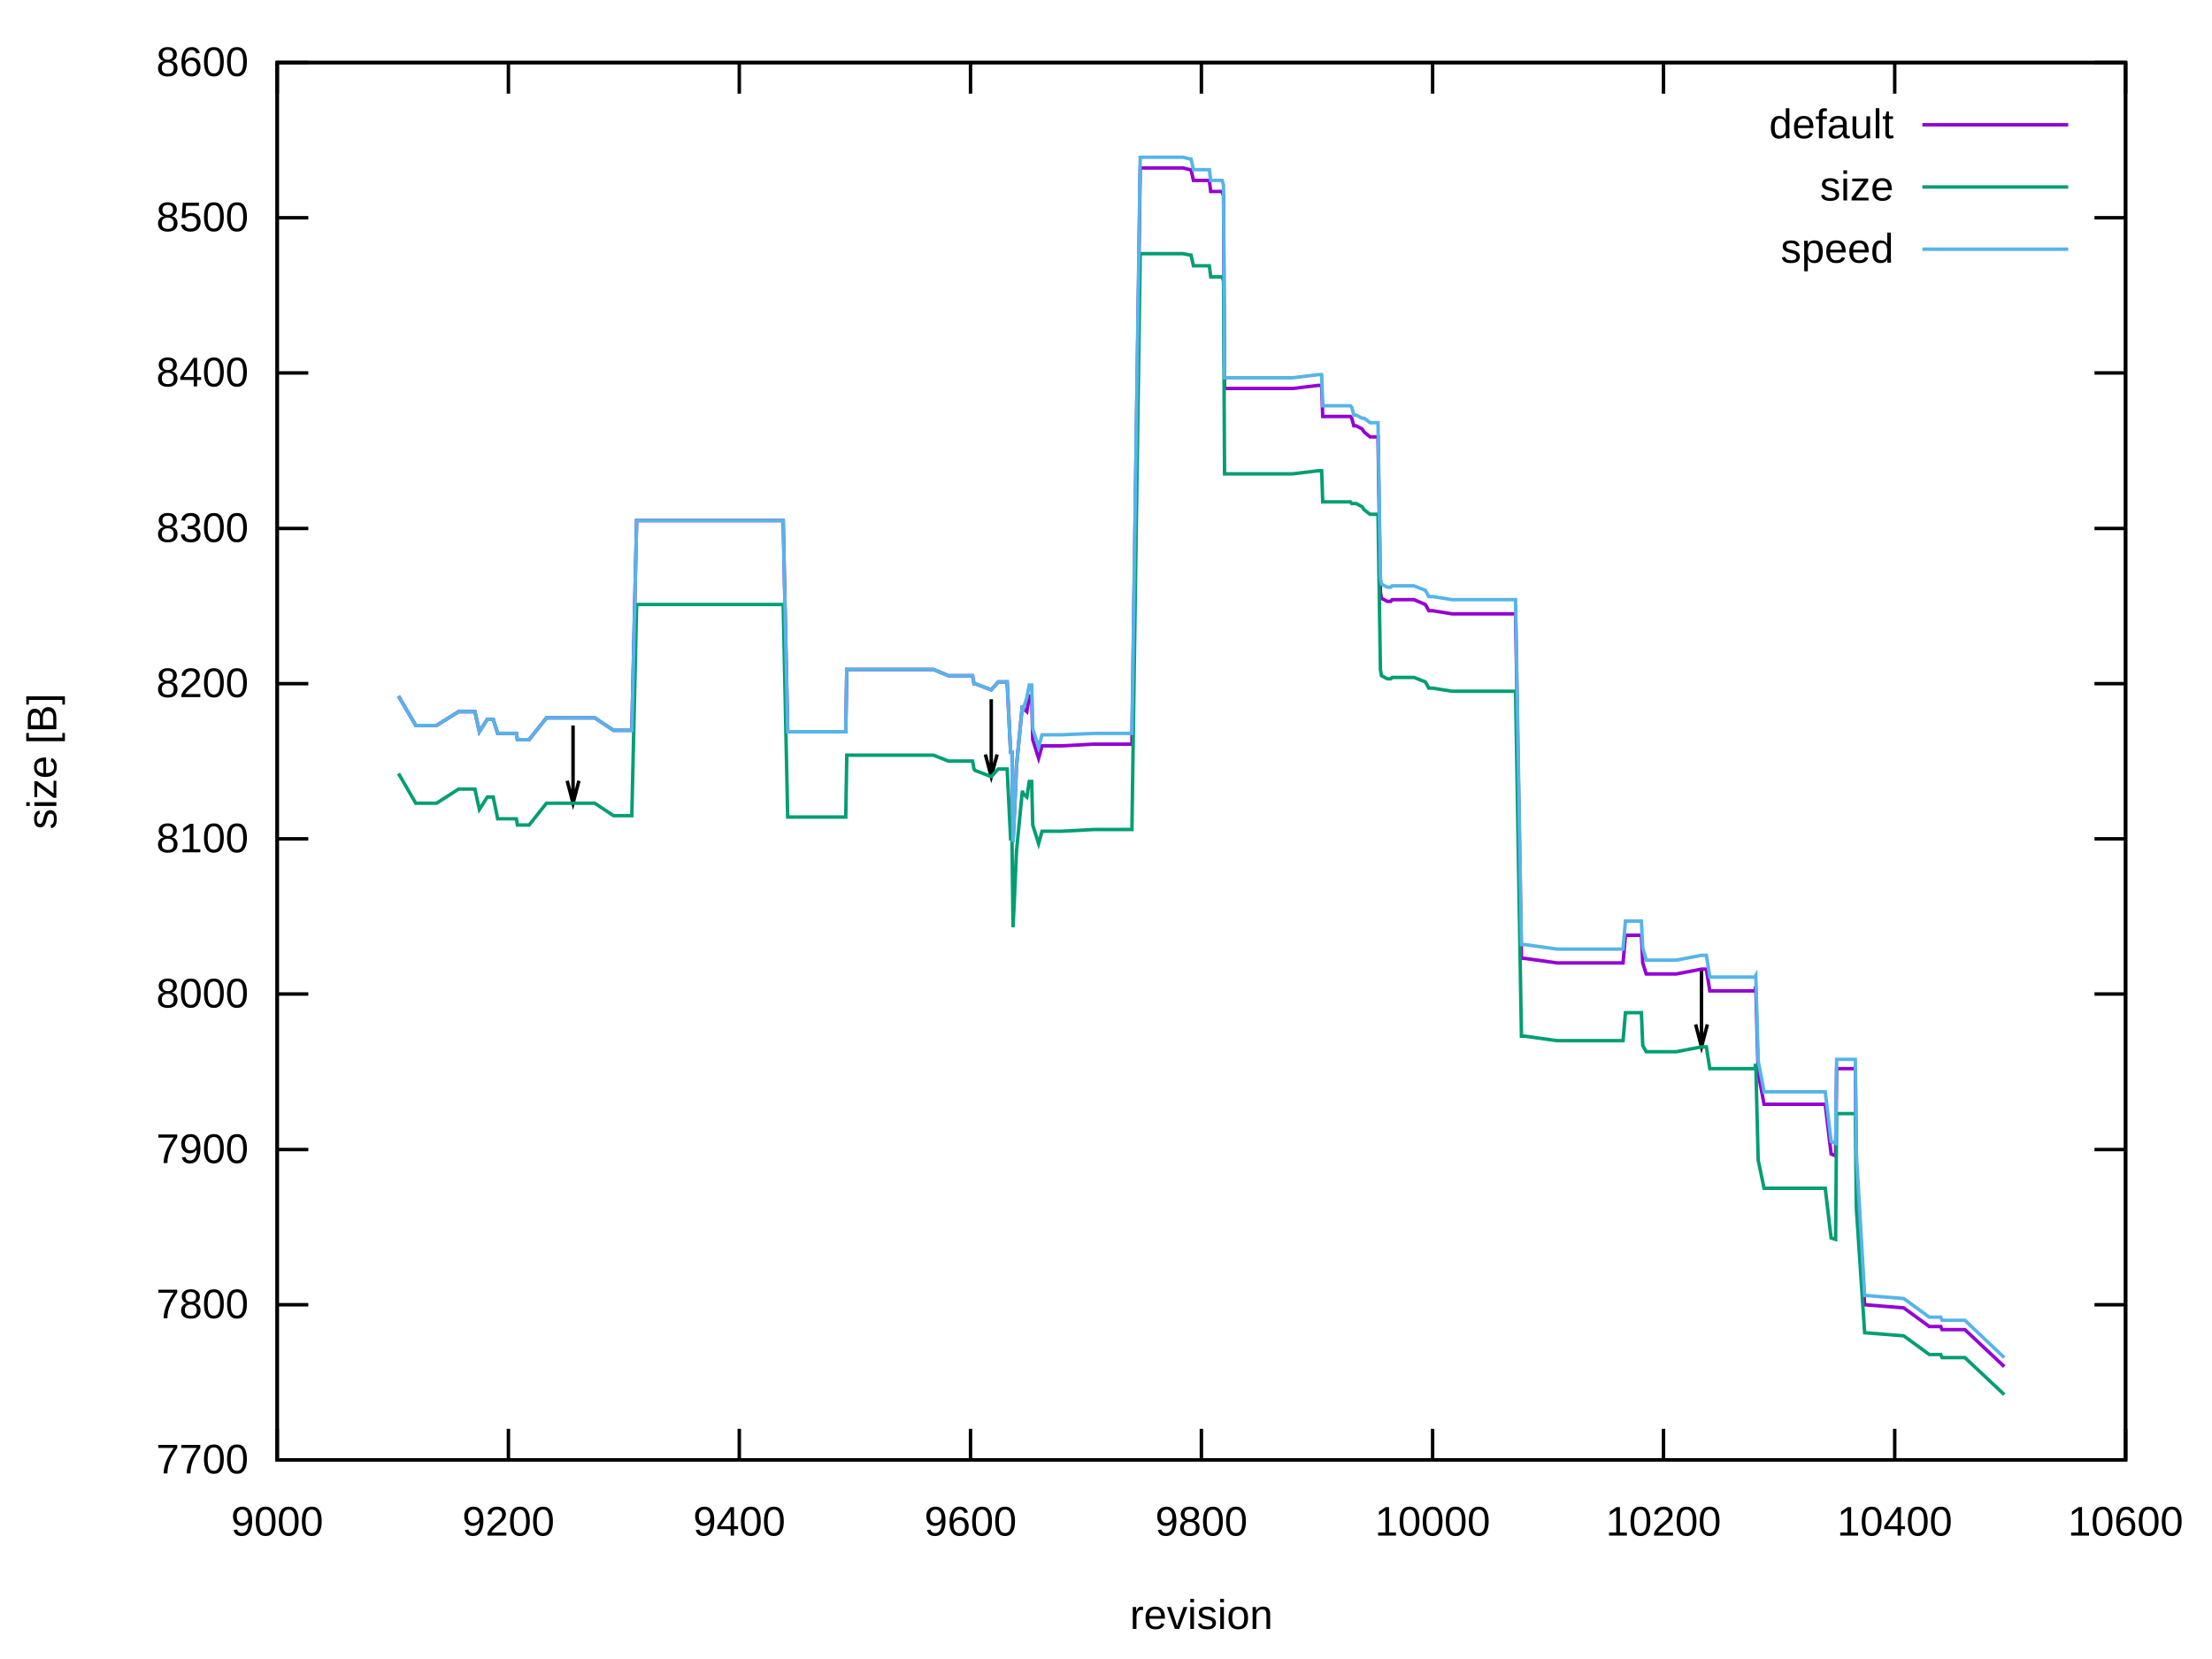
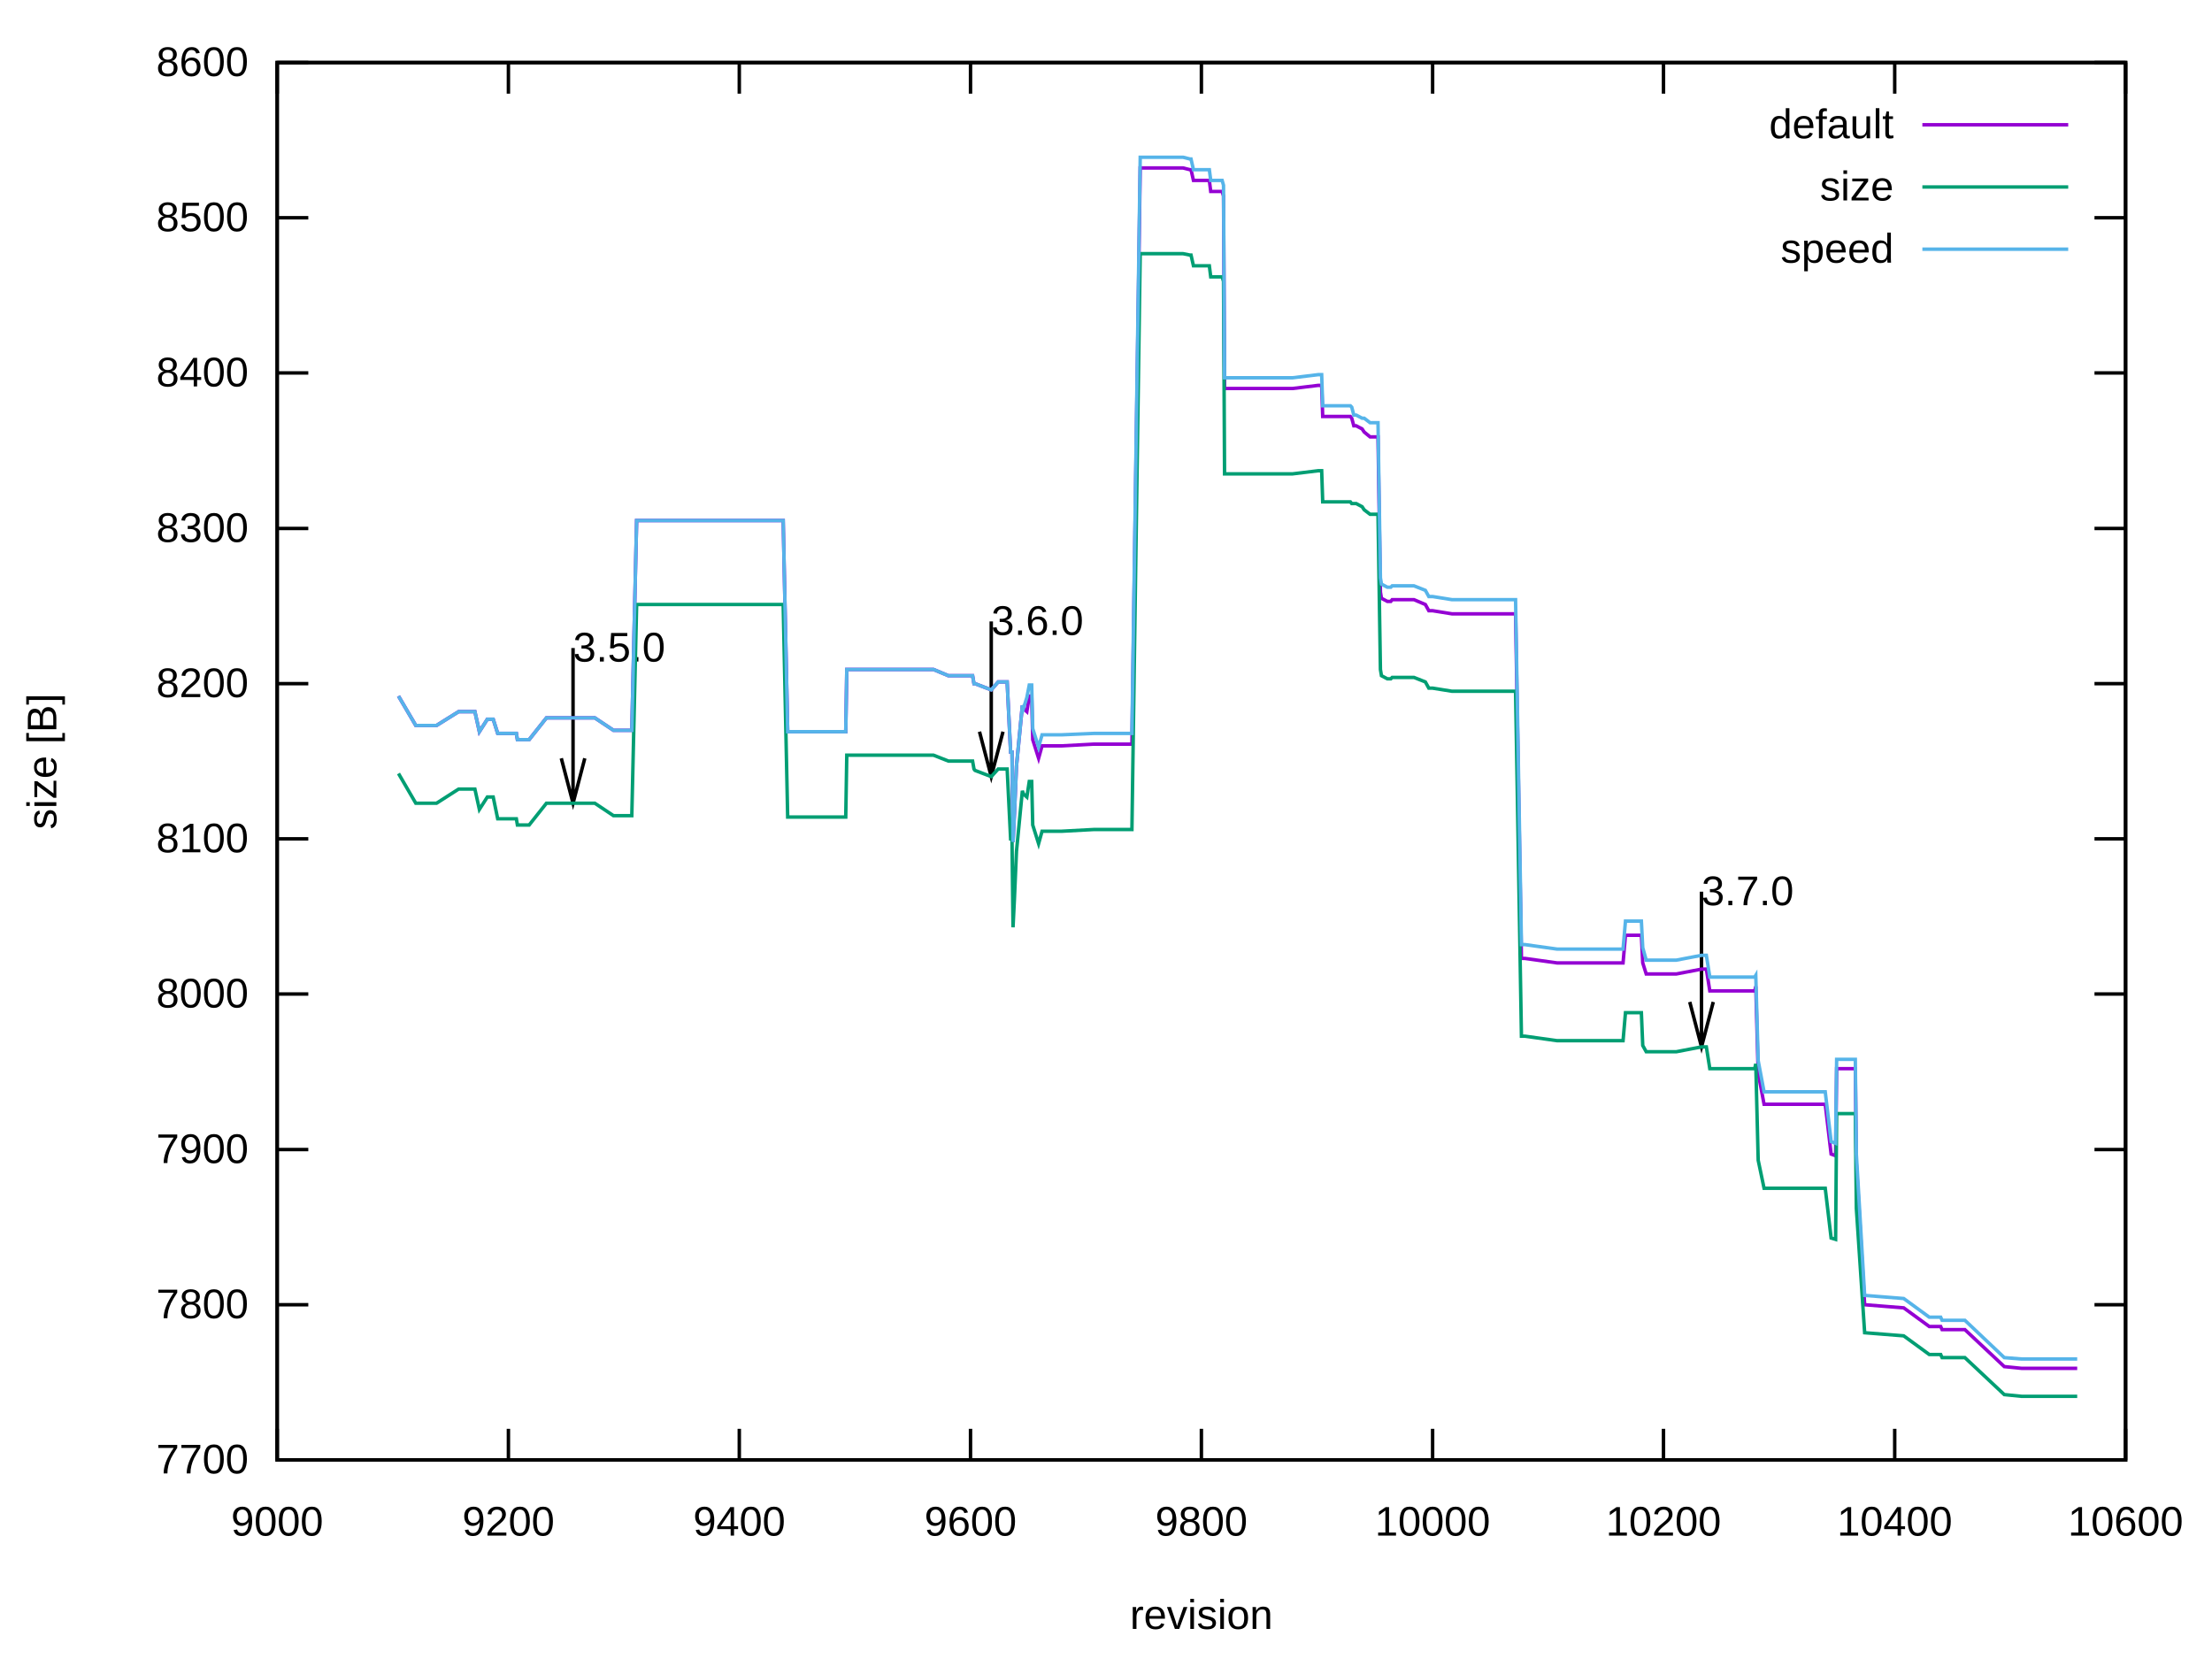
<svg xmlns="http://www.w3.org/2000/svg" xmlns:xlink="http://www.w3.org/1999/xlink" width="640" height="480" viewBox="0 0 640 480">
  <g id="gnuplot_canvas">
    <rect x="0" y="0" width="640" height="480" fill="none" />
    <defs>
      <circle id="gpDot" r="0.5" stroke-width="0.5" />
      <path id="gpPt0" stroke-width="0.222" stroke="currentColor" d="M-1,0 h2 M0,-1 v2" />
      <path id="gpPt1" stroke-width="0.222" stroke="currentColor" d="M-1,-1 L1,1 M1,-1 L-1,1" />
      <path id="gpPt2" stroke-width="0.222" stroke="currentColor" d="M-1,0 L1,0 M0,-1 L0,1 M-1,-1 L1,1 M-1,1 L1,-1" />
      <rect id="gpPt3" stroke-width="0.222" stroke="currentColor" x="-1" y="-1" width="2" height="2" />
      <rect id="gpPt4" stroke-width="0.222" stroke="currentColor" fill="currentColor" x="-1" y="-1" width="2" height="2" />
      <circle id="gpPt5" stroke-width="0.222" stroke="currentColor" cx="0" cy="0" r="1" />
      <use xlink:href="#gpPt5" id="gpPt6" fill="currentColor" stroke="none" />
      <path id="gpPt7" stroke-width="0.222" stroke="currentColor" d="M0,-1.33 L-1.33,0.67 L1.33,0.67 z" />
      <use xlink:href="#gpPt7" id="gpPt8" fill="currentColor" stroke="none" />
      <use xlink:href="#gpPt7" id="gpPt9" stroke="currentColor" transform="rotate(180)" />
      <use xlink:href="#gpPt9" id="gpPt10" fill="currentColor" stroke="none" />
      <use xlink:href="#gpPt3" id="gpPt11" stroke="currentColor" transform="rotate(45)" />
      <use xlink:href="#gpPt11" id="gpPt12" fill="currentColor" stroke="none" />
      <path id="gpPt13" stroke-width="0.222" stroke="currentColor" d="M0,1.330 L1.265,0.411 L0.782,-1.067 L-0.782,-1.076 L-1.265,0.411 z" />
      <use xlink:href="#gpPt13" id="gpPt14" fill="currentColor" stroke="none" />
      <filter id="textbox" filterUnits="objectBoundingBox" x="0" y="0" height="1" width="1">
        <feFlood flood-color="white" flood-opacity="1" result="bgnd" />
        <feComposite in="SourceGraphic" in2="bgnd" operator="atop" />
      </filter>
      <filter id="greybox" filterUnits="objectBoundingBox" x="0" y="0" height="1" width="1">
        <feFlood flood-color="lightgrey" flood-opacity="1" result="grey" />
        <feComposite in="SourceGraphic" in2="grey" operator="atop" />
      </filter>
    </defs>
    <g fill="none" color="white" stroke="currentColor" stroke-width="1.00" stroke-linecap="butt" stroke-linejoin="miter">
</g>
    <g fill="none" color="black" stroke="currentColor" stroke-width="1.00" stroke-linecap="butt" stroke-linejoin="miter">
      <path stroke="black" d="M80.2,422.4 L89.2,422.4 M615.0,422.4 L606.0,422.4  " />
      <g transform="translate(71.9,426.3)" stroke="none" fill="black" font-family="Arial" font-size="12.00" text-anchor="end">
        <text>
          <tspan font-family="Arial"> 7700</tspan>
        </text>
      </g>
    </g>
    <g fill="none" color="black" stroke="currentColor" stroke-width="1.00" stroke-linecap="butt" stroke-linejoin="miter">
      <path stroke="black" d="M80.2,377.5 L89.2,377.5 M615.0,377.5 L606.0,377.5  " />
      <g transform="translate(71.9,381.4)" stroke="none" fill="black" font-family="Arial" font-size="12.00" text-anchor="end">
        <text>
          <tspan font-family="Arial"> 7800</tspan>
        </text>
      </g>
    </g>
    <g fill="none" color="black" stroke="currentColor" stroke-width="1.00" stroke-linecap="butt" stroke-linejoin="miter">
      <path stroke="black" d="M80.2,332.6 L89.2,332.6 M615.0,332.6 L606.0,332.6  " />
      <g transform="translate(71.9,336.5)" stroke="none" fill="black" font-family="Arial" font-size="12.00" text-anchor="end">
        <text>
          <tspan font-family="Arial"> 7900</tspan>
        </text>
      </g>
    </g>
    <g fill="none" color="black" stroke="currentColor" stroke-width="1.00" stroke-linecap="butt" stroke-linejoin="miter">
      <path stroke="black" d="M80.2,287.6 L89.2,287.6 M615.0,287.6 L606.0,287.6  " />
      <g transform="translate(71.9,291.5)" stroke="none" fill="black" font-family="Arial" font-size="12.00" text-anchor="end">
        <text>
          <tspan font-family="Arial"> 8000</tspan>
        </text>
      </g>
    </g>
    <g fill="none" color="black" stroke="currentColor" stroke-width="1.00" stroke-linecap="butt" stroke-linejoin="miter">
      <path stroke="black" d="M80.2,242.7 L89.2,242.7 M615.0,242.7 L606.0,242.7  " />
      <g transform="translate(71.9,246.6)" stroke="none" fill="black" font-family="Arial" font-size="12.00" text-anchor="end">
        <text>
          <tspan font-family="Arial"> 8100</tspan>
        </text>
      </g>
    </g>
    <g fill="none" color="black" stroke="currentColor" stroke-width="1.00" stroke-linecap="butt" stroke-linejoin="miter">
      <path stroke="black" d="M80.2,197.8 L89.2,197.8 M615.0,197.8 L606.0,197.8  " />
      <g transform="translate(71.9,201.7)" stroke="none" fill="black" font-family="Arial" font-size="12.00" text-anchor="end">
        <text>
          <tspan font-family="Arial"> 8200</tspan>
        </text>
      </g>
    </g>
    <g fill="none" color="black" stroke="currentColor" stroke-width="1.00" stroke-linecap="butt" stroke-linejoin="miter">
      <path stroke="black" d="M80.2,152.9 L89.2,152.9 M615.0,152.9 L606.0,152.9  " />
      <g transform="translate(71.9,156.8)" stroke="none" fill="black" font-family="Arial" font-size="12.00" text-anchor="end">
        <text>
          <tspan font-family="Arial"> 8300</tspan>
        </text>
      </g>
    </g>
    <g fill="none" color="black" stroke="currentColor" stroke-width="1.00" stroke-linecap="butt" stroke-linejoin="miter">
      <path stroke="black" d="M80.2,107.9 L89.2,107.9 M615.0,107.9 L606.0,107.9  " />
      <g transform="translate(71.9,111.8)" stroke="none" fill="black" font-family="Arial" font-size="12.00" text-anchor="end">
        <text>
          <tspan font-family="Arial"> 8400</tspan>
        </text>
      </g>
    </g>
    <g fill="none" color="black" stroke="currentColor" stroke-width="1.00" stroke-linecap="butt" stroke-linejoin="miter">
      <path stroke="black" d="M80.2,63.0 L89.2,63.0 M615.0,63.0 L606.0,63.0  " />
      <g transform="translate(71.9,66.9)" stroke="none" fill="black" font-family="Arial" font-size="12.00" text-anchor="end">
        <text>
          <tspan font-family="Arial"> 8500</tspan>
        </text>
      </g>
    </g>
    <g fill="none" color="black" stroke="currentColor" stroke-width="1.00" stroke-linecap="butt" stroke-linejoin="miter">
      <path stroke="black" d="M80.2,18.1 L89.2,18.1 M615.0,18.1 L606.0,18.1  " />
      <g transform="translate(71.9,22.0)" stroke="none" fill="black" font-family="Arial" font-size="12.00" text-anchor="end">
        <text>
          <tspan font-family="Arial"> 8600</tspan>
        </text>
      </g>
    </g>
    <g fill="none" color="black" stroke="currentColor" stroke-width="1.00" stroke-linecap="butt" stroke-linejoin="miter">
      <path stroke="black" d="M80.2,422.4 L80.2,413.4 M80.2,18.1 L80.2,27.1  " />
      <g transform="translate(80.2,444.3)" stroke="none" fill="black" font-family="Arial" font-size="12.00" text-anchor="middle">
        <text>
          <tspan font-family="Arial"> 9000</tspan>
        </text>
      </g>
    </g>
    <g fill="none" color="black" stroke="currentColor" stroke-width="1.00" stroke-linecap="butt" stroke-linejoin="miter">
      <path stroke="black" d="M147.1,422.4 L147.1,413.4 M147.1,18.1 L147.1,27.1  " />
      <g transform="translate(147.1,444.3)" stroke="none" fill="black" font-family="Arial" font-size="12.00" text-anchor="middle">
        <text>
          <tspan font-family="Arial"> 9200</tspan>
        </text>
      </g>
    </g>
    <g fill="none" color="black" stroke="currentColor" stroke-width="1.00" stroke-linecap="butt" stroke-linejoin="miter">
      <path stroke="black" d="M213.9,422.4 L213.9,413.4 M213.9,18.1 L213.9,27.1  " />
      <g transform="translate(213.9,444.3)" stroke="none" fill="black" font-family="Arial" font-size="12.00" text-anchor="middle">
        <text>
          <tspan font-family="Arial"> 9400</tspan>
        </text>
      </g>
    </g>
    <g fill="none" color="black" stroke="currentColor" stroke-width="1.00" stroke-linecap="butt" stroke-linejoin="miter">
      <path stroke="black" d="M280.8,422.4 L280.8,413.4 M280.8,18.1 L280.8,27.1  " />
      <g transform="translate(280.8,444.3)" stroke="none" fill="black" font-family="Arial" font-size="12.00" text-anchor="middle">
        <text>
          <tspan font-family="Arial"> 9600</tspan>
        </text>
      </g>
    </g>
    <g fill="none" color="black" stroke="currentColor" stroke-width="1.00" stroke-linecap="butt" stroke-linejoin="miter">
      <path stroke="black" d="M347.6,422.4 L347.6,413.4 M347.6,18.1 L347.6,27.1  " />
      <g transform="translate(347.6,444.3)" stroke="none" fill="black" font-family="Arial" font-size="12.00" text-anchor="middle">
        <text>
          <tspan font-family="Arial"> 9800</tspan>
        </text>
      </g>
    </g>
    <g fill="none" color="black" stroke="currentColor" stroke-width="1.00" stroke-linecap="butt" stroke-linejoin="miter">
      <path stroke="black" d="M414.5,422.4 L414.5,413.4 M414.5,18.1 L414.5,27.1  " />
      <g transform="translate(414.5,444.3)" stroke="none" fill="black" font-family="Arial" font-size="12.00" text-anchor="middle">
        <text>
          <tspan font-family="Arial"> 10000</tspan>
        </text>
      </g>
    </g>
    <g fill="none" color="black" stroke="currentColor" stroke-width="1.00" stroke-linecap="butt" stroke-linejoin="miter">
      <path stroke="black" d="M481.3,422.4 L481.3,413.4 M481.3,18.1 L481.3,27.1  " />
      <g transform="translate(481.3,444.3)" stroke="none" fill="black" font-family="Arial" font-size="12.00" text-anchor="middle">
        <text>
          <tspan font-family="Arial"> 10200</tspan>
        </text>
      </g>
    </g>
    <g fill="none" color="black" stroke="currentColor" stroke-width="1.00" stroke-linecap="butt" stroke-linejoin="miter">
      <path stroke="black" d="M548.2,422.4 L548.2,413.4 M548.2,18.1 L548.2,27.1  " />
      <g transform="translate(548.2,444.3)" stroke="none" fill="black" font-family="Arial" font-size="12.00" text-anchor="middle">
        <text>
          <tspan font-family="Arial"> 10400</tspan>
        </text>
      </g>
    </g>
    <g fill="none" color="black" stroke="currentColor" stroke-width="1.00" stroke-linecap="butt" stroke-linejoin="miter">
      <path stroke="black" d="M615.0,422.4 L615.0,413.4 M615.0,18.1 L615.0,27.1  " />
      <g transform="translate(615.0,444.3)" stroke="none" fill="black" font-family="Arial" font-size="12.00" text-anchor="middle">
        <text>
          <tspan font-family="Arial"> 10600</tspan>
        </text>
      </g>
    </g>
    <g fill="none" color="black" stroke="currentColor" stroke-width="1.00" stroke-linecap="butt" stroke-linejoin="miter">
</g>
    <g fill="none" color="black" stroke="currentColor" stroke-width="1.00" stroke-linecap="butt" stroke-linejoin="miter">
      <path stroke="black" d="M80.2,18.1 L80.2,422.4 L615.0,422.4 L615.0,18.1 L80.2,18.1 Z  " />
-       <path stroke="black" d="M164.1,225.9 L165.8,232.4 L167.5,225.9 M165.8,209.9 L165.8,232.4 M285.1,218.3 L286.8,224.7 L288.5,218.3   M286.8,202.3 L286.8,224.7 M490.6,296.4 L492.3,302.9 L494.0,296.4 M492.3,280.4 L492.3,302.9  " />
+       <g transform="translate(165.8,191.4)" stroke="none" fill="black" font-family="Arial" font-size="12.00" text-anchor="start">
+         <text>
+           <tspan font-family="Arial">3.5.0</tspan>
+         </text>
+       </g>
+       <g transform="translate(286.8,183.7)" stroke="none" fill="black" font-family="Arial" font-size="12.00" text-anchor="start">
+         <text>
+           <tspan font-family="Arial">3.6.0</tspan>
+         </text>
+       </g>
+       <g transform="translate(492.3,261.9)" stroke="none" fill="black" font-family="Arial" font-size="12.00" text-anchor="start">
+         <text>
+           <tspan font-family="Arial">3.7.0</tspan>
+         </text>
+       </g>
+       <path stroke="black" d="M162.4,219.4 L165.8,232.4 L169.2,219.4 M165.8,187.5 L165.8,232.4 M283.4,211.7 L286.8,224.7 L290.2,211.7   M286.8,179.8 L286.8,224.7 M488.9,289.9 L492.3,302.9 L495.7,289.9 M492.3,258.0 L492.3,302.9  " />
    </g>
    <g fill="none" color="black" stroke="currentColor" stroke-width="1.00" stroke-linecap="butt" stroke-linejoin="miter">
      <g transform="translate(16.3,220.3) rotate(270)" stroke="none" fill="black" font-family="Arial" font-size="12.00" text-anchor="middle">
        <text>
          <tspan font-family="Arial">size [B]</tspan>
        </text>
      </g>
    </g>
    <g fill="none" color="black" stroke="currentColor" stroke-width="1.00" stroke-linecap="butt" stroke-linejoin="miter">
      <g transform="translate(347.6,471.3)" stroke="none" fill="black" font-family="Arial" font-size="12.00" text-anchor="middle">
        <text>
          <tspan font-family="Arial">revision</tspan>
        </text>
      </g>
    </g>
    <g fill="none" color="black" stroke="currentColor" stroke-width="1.00" stroke-linecap="butt" stroke-linejoin="miter">
</g>
    <g id="gnuplot_plot_1">
      <g fill="none" color="black" stroke="currentColor" stroke-width="1.00" stroke-linecap="butt" stroke-linejoin="miter">
        <g transform="translate(547.9,40.0)" stroke="none" fill="black" font-family="Arial" font-size="12.00" text-anchor="end">
          <text>
            <tspan font-family="Arial">default</tspan>
          </text>
        </g>
      </g>
      <g fill="none" color="black" stroke="currentColor" stroke-width="1.00" stroke-linecap="butt" stroke-linejoin="miter">
-         <path stroke="rgb(148,   0, 211)" d="M556.2,36.1 L598.4,36.1 M115.3,201.4 L120.3,209.9 L121.6,209.9 L122.6,209.9 L126.3,209.9 L132.7,205.9   L137.4,205.9 L138.7,211.7 L141.0,208.1 L142.7,208.1 L144.0,212.2 L144.7,212.2 L149.4,212.2 L149.7,214.0   L153.1,214.0 L158.1,207.7 L165.8,207.7 L172.1,207.7 L177.5,211.3 L182.8,211.3 L184.2,150.6 L186.8,150.6   L198.5,150.6 L205.9,150.6 L221.9,150.6 L226.6,150.6 L227.9,211.7 L228.9,211.7 L231.3,211.7 L234.3,211.7   L240.0,211.7 L243.0,211.7 L244.7,211.7 L245.0,193.7 L246.7,193.7 L254.3,193.7 L260.7,193.7 L264.0,193.7   L270.1,193.7 L274.4,195.5 L277.1,195.5 L279.4,195.5 L281.1,195.5 L281.4,195.5 L281.8,197.8 L282.1,197.8   L286.8,199.6 L288.8,197.3 L291.4,197.3 L292.4,217.6 L292.8,217.6 L293.1,243.6 L293.5,235.5 L294.1,221.6   L295.8,204.1 L296.1,205.0 L297.1,205.9 L297.8,201.4 L298.5,201.4 L298.8,214.0 L300.5,219.4 L301.5,215.8   L302.1,215.8 L302.5,215.8 L302.8,215.8 L307.2,215.8 L316.5,215.3 L324.2,215.3 L327.5,215.3 L329.9,48.6   L331.2,48.6 L334.6,48.6 L335.6,48.6 L335.9,48.6 L336.2,48.6 L336.6,48.6 L338.6,48.6 L342.3,48.6   L344.3,49.1 L344.6,49.1 L345.3,52.2 L346.6,52.2 L348.6,52.2 L349.9,52.2 L350.3,55.4 L352.6,55.4   L353.6,55.4 L354.0,56.7 L354.3,112.4 L357.6,112.4 L358.3,112.4 L359.6,112.4 L374.0,112.4 L381.4,111.5   L382.4,111.5 L382.7,120.5 L387.4,120.5 L389.7,120.5 L390.4,120.5 L390.7,120.5 L391.1,121.0 L391.7,123.2   L392.4,123.2 L394.1,124.1 L394.7,125.0 L396.4,126.4 L397.4,126.4 L398.7,126.4 L399.4,171.3 L399.7,173.1   L401.4,174.0 L401.7,174.0 L402.4,174.0 L402.8,173.5 L404.1,173.5 L406.4,173.5 L409.1,173.5 L412.4,174.9   L413.4,176.7 L414.5,176.7 L420.1,177.6 L430.5,177.6 L433.8,177.6 L437.5,177.6 L438.5,177.6 L440.2,277.3   L441.2,277.3 L450.5,278.6 L455.9,278.6 L463.6,278.6 L468.9,278.6 L469.6,278.6 L470.3,270.6 L472.6,270.6   L474.9,270.6 L475.3,278.6 L476.3,281.8 L478.6,281.8 L484.3,281.8 L485.0,281.8 L492.3,280.4 L493.7,280.4   L494.7,286.7 L504.7,286.7 L507.7,286.7 L508.0,285.4 L508.7,310.5 L510.4,319.5 L514.7,319.5 L516.4,319.5   L518.1,319.5 L519.4,319.5 L528.1,319.5 L529.8,333.9 L531.1,334.4 L531.4,309.2 L536.8,309.2 L537.1,336.6   L539.5,377.5 L550.8,378.4 L558.2,383.8 L560.5,383.8 L561.2,383.8 L561.5,383.8 L561.9,384.7 L562.2,384.7   L564.2,384.7 L568.5,384.7 L579.9,395.4  " />
+         <path stroke="rgb(148,   0, 211)" d="M556.2,36.1 L598.4,36.1 M115.3,201.4 L120.3,209.9 L121.6,209.9 L122.6,209.9 L126.3,209.9 L132.7,205.9   L137.4,205.9 L138.7,211.7 L141.0,208.1 L142.7,208.1 L144.0,212.2 L144.7,212.2 L149.4,212.2 L149.7,214.0   L153.1,214.0 L158.1,207.7 L165.8,207.7 L172.1,207.7 L177.5,211.3 L182.8,211.3 L184.2,150.6 L186.8,150.6   L198.5,150.6 L205.9,150.6 L221.9,150.6 L226.6,150.6 L227.9,211.7 L228.9,211.7 L231.3,211.7 L234.3,211.7   L240.0,211.7 L243.0,211.7 L244.7,211.7 L245.0,193.7 L246.7,193.7 L254.3,193.7 L260.7,193.7 L264.0,193.7   L270.1,193.7 L274.4,195.5 L277.1,195.5 L279.4,195.5 L281.1,195.5 L281.4,195.5 L281.8,197.8 L282.1,197.8   L286.8,199.6 L288.8,197.3 L291.4,197.3 L292.4,217.6 L292.8,217.6 L293.1,243.6 L293.5,235.5 L294.1,221.6   L295.8,204.1 L296.1,205.0 L297.1,205.9 L297.8,201.4 L298.5,201.4 L298.8,214.0 L300.5,219.4 L301.5,215.8   L302.1,215.8 L302.5,215.8 L302.8,215.8 L307.2,215.8 L316.5,215.3 L324.2,215.3 L327.5,215.3 L329.9,48.6   L331.2,48.6 L334.6,48.6 L335.6,48.6 L335.9,48.6 L336.2,48.6 L336.6,48.6 L338.6,48.6 L342.3,48.6   L344.3,49.1 L344.6,49.1 L345.3,52.2 L346.6,52.2 L348.6,52.2 L349.9,52.2 L350.3,55.4 L352.6,55.4   L353.6,55.4 L354.0,56.7 L354.3,112.4 L357.6,112.4 L358.3,112.4 L359.6,112.4 L374.0,112.4 L381.4,111.5   L382.4,111.5 L382.7,120.5 L387.4,120.5 L389.7,120.5 L390.4,120.5 L390.7,120.5 L391.1,121.0 L391.7,123.2   L392.4,123.2 L394.1,124.1 L394.7,125.0 L396.4,126.4 L397.4,126.4 L398.7,126.4 L399.4,171.3 L399.7,173.1   L401.4,174.0 L401.7,174.0 L402.4,174.0 L402.8,173.5 L404.1,173.5 L406.4,173.5 L409.1,173.5 L412.4,174.9   L413.4,176.7 L414.5,176.7 L420.1,177.6 L430.5,177.6 L433.8,177.6 L437.5,177.6 L438.5,177.6 L440.2,277.3   L441.2,277.3 L450.5,278.6 L455.9,278.6 L463.6,278.6 L468.9,278.6 L469.6,278.6 L470.3,270.6 L472.6,270.6   L474.9,270.6 L475.3,278.6 L476.3,281.8 L478.6,281.8 L484.3,281.8 L485.0,281.8 L492.3,280.4 L493.7,280.4   L494.7,286.7 L504.7,286.7 L507.7,286.7 L508.0,285.4 L508.7,310.5 L510.4,319.5 L514.7,319.5 L516.4,319.5   L518.1,319.5 L519.4,319.5 L528.1,319.5 L529.8,333.9 L531.1,334.4 L531.4,309.2 L536.8,309.2 L537.1,336.6   L539.5,377.5 L550.8,378.4 L558.2,383.8 L560.5,383.8 L561.2,383.8 L561.5,383.8 L561.9,384.7 L562.2,384.7   L564.2,384.7 L568.5,384.7 L579.9,395.4 L584.9,395.9 L594.9,395.9 L601.0,395.9  " />
      </g>
    </g>
    <g id="gnuplot_plot_2">
      <g fill="none" color="black" stroke="currentColor" stroke-width="1.00" stroke-linecap="butt" stroke-linejoin="miter">
        <g transform="translate(547.9,58.0)" stroke="none" fill="black" font-family="Arial" font-size="12.00" text-anchor="end">
          <text>
            <tspan font-family="Arial">size</tspan>
          </text>
        </g>
      </g>
      <g fill="none" color="black" stroke="currentColor" stroke-width="1.00" stroke-linecap="butt" stroke-linejoin="miter">
-         <path stroke="rgb(  0, 158, 115)" d="M556.2,54.1 L598.4,54.1 M115.3,223.8 L120.3,232.4 L121.6,232.4 L122.6,232.4 L126.3,232.4 L132.7,228.3   L137.4,228.3 L138.7,234.2 L141.0,230.6 L142.7,230.6 L144.0,236.9 L144.7,236.9 L149.4,236.9 L149.7,238.7   L153.1,238.7 L158.1,232.4 L165.8,232.4 L172.1,232.4 L177.5,236.0 L182.8,236.0 L184.2,174.9 L186.8,174.9   L198.5,174.9 L205.9,174.9 L221.9,174.9 L226.6,174.9 L227.9,236.4 L228.9,236.4 L231.3,236.4 L234.3,236.4   L240.0,236.4 L243.0,236.4 L244.7,236.4 L245.0,218.5 L246.7,218.5 L254.3,218.5 L260.7,218.5 L264.0,218.5   L270.1,218.5 L274.4,220.2 L277.1,220.2 L279.4,220.2 L281.1,220.2 L281.4,220.2 L281.8,222.5 L282.1,222.9   L286.8,224.7 L288.8,222.5 L291.4,222.5 L292.4,242.7 L292.8,242.7 L293.1,268.3 L293.5,260.2 L294.1,246.3   L295.8,228.8 L296.1,229.7 L297.1,230.6 L297.8,226.1 L298.5,226.1 L298.8,238.7 L300.5,244.1 L301.5,240.5   L302.1,240.5 L302.5,240.5 L302.8,240.5 L307.2,240.5 L316.5,240.0 L324.2,240.0 L327.5,240.0 L329.9,73.4   L331.2,73.4 L334.6,73.4 L335.6,73.4 L335.9,73.4 L336.2,73.4 L336.6,73.4 L338.6,73.4 L342.3,73.4   L344.3,73.8 L344.6,73.8 L345.3,76.9 L346.6,76.9 L348.6,76.9 L349.9,76.9 L350.3,80.1 L352.6,80.1   L353.6,80.1 L354.0,81.4 L354.3,137.1 L357.6,137.1 L358.3,137.1 L359.6,137.1 L374.0,137.1 L381.4,136.2   L382.4,136.2 L382.7,145.2 L387.4,145.2 L389.7,145.2 L390.4,145.2 L390.7,145.2 L391.1,145.7 L391.7,145.7   L392.4,145.7 L394.1,146.6 L394.7,147.5 L396.4,148.8 L397.4,148.8 L398.7,148.8 L399.4,193.7 L399.7,195.5   L401.4,196.4 L401.7,196.4 L402.4,196.4 L402.8,196.0 L404.1,196.0 L406.4,196.0 L409.1,196.0 L412.4,197.3   L413.4,199.1 L414.5,199.1 L420.1,200.0 L430.5,200.0 L433.8,200.0 L437.5,200.0 L438.5,200.0 L440.2,299.8   L441.2,299.8 L450.5,301.1 L455.9,301.1 L463.6,301.1 L468.9,301.1 L469.6,301.1 L470.3,293.0 L472.6,293.0   L474.9,293.0 L475.3,302.5 L476.3,304.3 L478.6,304.3 L484.3,304.3 L485.0,304.3 L492.3,302.9 L493.7,302.9   L494.7,309.2 L504.7,309.2 L507.7,309.2 L508.0,307.8 L508.7,335.7 L510.4,343.8 L514.7,343.8 L516.4,343.8   L518.1,343.8 L519.4,343.8 L528.1,343.8 L529.8,358.2 L531.1,358.6 L531.4,322.2 L536.8,322.2 L537.1,349.6   L539.5,385.6 L550.8,386.5 L558.2,391.9 L560.5,391.9 L561.2,391.9 L561.5,391.9 L561.9,392.8 L562.2,392.8   L564.2,392.8 L568.5,392.8 L579.9,403.5  " />
+         <path stroke="rgb(  0, 158, 115)" d="M556.2,54.1 L598.4,54.1 M115.3,223.8 L120.3,232.4 L121.6,232.4 L122.6,232.4 L126.3,232.4 L132.7,228.3   L137.4,228.3 L138.7,234.2 L141.0,230.6 L142.7,230.6 L144.0,236.9 L144.7,236.9 L149.4,236.9 L149.7,238.7   L153.1,238.7 L158.1,232.4 L165.8,232.4 L172.1,232.4 L177.5,236.0 L182.8,236.0 L184.2,174.9 L186.8,174.9   L198.5,174.9 L205.9,174.9 L221.9,174.9 L226.6,174.9 L227.9,236.4 L228.9,236.4 L231.3,236.4 L234.3,236.4   L240.0,236.4 L243.0,236.4 L244.7,236.4 L245.0,218.5 L246.7,218.5 L254.3,218.5 L260.7,218.5 L264.0,218.5   L270.1,218.5 L274.4,220.2 L277.1,220.2 L279.4,220.2 L281.1,220.2 L281.4,220.2 L281.8,222.5 L282.1,222.9   L286.8,224.7 L288.8,222.5 L291.4,222.5 L292.4,242.7 L292.8,242.7 L293.1,268.3 L293.5,260.2 L294.1,246.3   L295.8,228.8 L296.1,229.7 L297.1,230.6 L297.8,226.1 L298.5,226.1 L298.8,238.7 L300.5,244.1 L301.5,240.5   L302.1,240.5 L302.5,240.5 L302.8,240.5 L307.2,240.5 L316.5,240.0 L324.2,240.0 L327.5,240.0 L329.9,73.4   L331.2,73.4 L334.6,73.4 L335.6,73.4 L335.9,73.4 L336.2,73.4 L336.6,73.4 L338.6,73.4 L342.3,73.4   L344.3,73.8 L344.6,73.8 L345.3,76.9 L346.6,76.9 L348.6,76.9 L349.9,76.9 L350.3,80.1 L352.6,80.1   L353.6,80.1 L354.0,81.4 L354.3,137.1 L357.6,137.1 L358.3,137.1 L359.6,137.1 L374.0,137.1 L381.4,136.2   L382.4,136.2 L382.7,145.2 L387.4,145.2 L389.7,145.2 L390.4,145.2 L390.7,145.2 L391.1,145.7 L391.7,145.7   L392.4,145.7 L394.1,146.6 L394.7,147.5 L396.4,148.8 L397.4,148.8 L398.7,148.8 L399.4,193.7 L399.7,195.5   L401.4,196.4 L401.7,196.4 L402.4,196.4 L402.8,196.0 L404.1,196.0 L406.4,196.0 L409.1,196.0 L412.4,197.3   L413.4,199.1 L414.5,199.1 L420.1,200.0 L430.5,200.0 L433.8,200.0 L437.5,200.0 L438.5,200.0 L440.2,299.8   L441.2,299.8 L450.5,301.1 L455.9,301.1 L463.6,301.1 L468.9,301.1 L469.6,301.1 L470.3,293.0 L472.6,293.0   L474.9,293.0 L475.3,302.5 L476.3,304.3 L478.6,304.3 L484.3,304.3 L485.0,304.3 L492.3,302.9 L493.7,302.9   L494.7,309.2 L504.7,309.2 L507.7,309.2 L508.0,307.8 L508.7,335.7 L510.4,343.8 L514.7,343.8 L516.4,343.8   L518.1,343.8 L519.4,343.8 L528.1,343.8 L529.8,358.2 L531.1,358.6 L531.4,322.2 L536.8,322.2 L537.1,349.6   L539.5,385.6 L550.8,386.5 L558.2,391.9 L560.5,391.9 L561.2,391.9 L561.5,391.9 L561.9,392.8 L562.2,392.8   L564.2,392.8 L568.5,392.8 L579.9,403.5 L584.9,404.0 L594.9,404.0 L601.0,404.0  " />
      </g>
    </g>
    <g id="gnuplot_plot_3">
      <g fill="none" color="black" stroke="currentColor" stroke-width="1.00" stroke-linecap="butt" stroke-linejoin="miter">
        <g transform="translate(547.9,76.0)" stroke="none" fill="black" font-family="Arial" font-size="12.00" text-anchor="end">
          <text>
            <tspan font-family="Arial">speed</tspan>
          </text>
        </g>
      </g>
      <g fill="none" color="black" stroke="currentColor" stroke-width="1.00" stroke-linecap="butt" stroke-linejoin="miter">
-         <path stroke="rgb( 86, 180, 233)" d="M556.2,72.1 L598.4,72.1 M115.3,201.4 L120.3,209.9 L121.6,209.9 L122.6,209.9 L126.3,209.9 L132.7,205.9   L137.4,205.9 L138.7,211.7 L141.0,208.1 L142.7,208.1 L144.0,212.2 L144.7,212.2 L149.4,212.2 L149.7,214.0   L153.1,214.0 L158.1,207.7 L165.8,207.7 L172.1,207.7 L177.5,211.3 L182.8,211.3 L184.2,150.6 L186.8,150.6   L198.5,150.6 L205.9,150.6 L221.9,150.6 L226.6,150.6 L227.9,211.7 L228.9,211.7 L231.3,211.7 L234.3,211.7   L240.0,211.7 L243.0,211.7 L244.7,211.7 L245.0,193.7 L246.7,193.7 L254.3,193.7 L260.7,193.7 L264.0,193.7   L270.1,193.7 L274.4,195.5 L277.1,195.5 L279.4,195.5 L281.1,195.5 L281.4,195.5 L281.8,197.8 L282.1,197.8   L286.8,199.6 L288.8,197.3 L291.4,197.3 L292.4,217.6 L292.8,217.6 L293.1,243.6 L293.5,235.5 L294.1,221.6   L295.8,204.1 L296.1,205.0 L297.1,201.8 L297.8,198.2 L298.5,198.2 L298.8,210.8 L300.5,216.2 L301.5,212.6   L302.1,212.6 L302.5,212.6 L302.8,212.6 L307.2,212.6 L316.5,212.2 L324.2,212.2 L327.5,212.2 L329.9,45.5   L331.2,45.5 L334.6,45.5 L335.6,45.5 L335.9,45.5 L336.2,45.5 L336.6,45.5 L338.6,45.5 L342.3,45.5   L344.3,46.0 L344.6,46.0 L345.3,49.1 L346.6,49.1 L348.6,49.1 L349.9,49.1 L350.3,52.2 L352.6,52.2   L353.6,52.2 L354.0,53.6 L354.3,109.3 L357.6,109.3 L358.3,109.3 L359.6,109.3 L374.0,109.3 L381.4,108.4   L382.4,108.4 L382.7,117.4 L387.4,117.4 L389.7,117.4 L390.4,117.4 L390.7,117.4 L391.1,117.8 L391.7,120.1   L392.4,120.1 L394.1,121.0 L394.7,121.0 L396.4,122.3 L397.4,122.3 L398.7,122.3 L399.4,167.2 L399.7,169.0   L401.4,169.9 L401.7,169.9 L402.4,169.9 L402.8,169.5 L404.1,169.5 L406.4,169.5 L409.1,169.5 L412.4,170.8   L413.4,172.6 L414.5,172.6 L420.1,173.5 L430.5,173.5 L433.8,173.5 L437.5,173.5 L438.5,173.5 L440.2,273.3   L441.2,273.3 L450.5,274.6 L455.9,274.6 L463.6,274.6 L468.9,274.6 L469.6,274.6 L470.3,266.5 L472.6,266.5   L474.9,266.5 L475.3,274.2 L476.3,277.8 L478.6,277.8 L484.3,277.8 L485.0,277.8 L492.3,276.4 L493.7,276.4   L494.7,282.7 L504.7,282.7 L507.7,282.7 L508.0,282.2 L508.7,306.9 L510.4,315.9 L514.7,315.9 L516.4,315.9   L518.1,315.9 L519.4,315.9 L528.1,315.9 L529.8,330.3 L531.1,330.8 L531.4,306.5 L536.8,306.5 L537.1,333.9   L539.5,374.8 L550.8,375.7 L558.2,381.1 L560.5,381.1 L561.2,381.1 L561.5,381.1 L561.9,382.0 L562.2,382.0   L564.2,382.0 L568.5,382.0 L579.9,392.8  " />
+         <path stroke="rgb( 86, 180, 233)" d="M556.2,72.1 L598.4,72.1 M115.3,201.4 L120.3,209.9 L121.6,209.9 L122.6,209.9 L126.3,209.9 L132.7,205.9   L137.4,205.9 L138.7,211.7 L141.0,208.1 L142.7,208.1 L144.0,212.2 L144.7,212.2 L149.4,212.2 L149.7,214.0   L153.1,214.0 L158.1,207.7 L165.8,207.7 L172.1,207.7 L177.5,211.3 L182.8,211.3 L184.2,150.6 L186.8,150.6   L198.5,150.6 L205.9,150.6 L221.9,150.6 L226.6,150.6 L227.9,211.7 L228.9,211.7 L231.3,211.7 L234.3,211.7   L240.0,211.7 L243.0,211.7 L244.7,211.7 L245.0,193.7 L246.7,193.7 L254.3,193.7 L260.7,193.7 L264.0,193.7   L270.1,193.7 L274.4,195.5 L277.1,195.5 L279.4,195.5 L281.1,195.5 L281.4,195.5 L281.8,197.8 L282.1,197.8   L286.8,199.6 L288.8,197.3 L291.4,197.3 L292.4,217.6 L292.8,217.6 L293.1,243.6 L293.5,235.5 L294.1,221.6   L295.8,204.1 L296.1,205.0 L297.1,201.8 L297.8,198.2 L298.5,198.2 L298.8,210.8 L300.5,216.2 L301.5,212.6   L302.1,212.6 L302.5,212.6 L302.8,212.6 L307.2,212.6 L316.5,212.2 L324.2,212.2 L327.5,212.2 L329.9,45.5   L331.2,45.5 L334.6,45.5 L335.6,45.5 L335.9,45.5 L336.2,45.5 L336.6,45.5 L338.6,45.5 L342.3,45.5   L344.3,46.0 L344.6,46.0 L345.3,49.1 L346.6,49.1 L348.6,49.1 L349.9,49.1 L350.3,52.2 L352.6,52.2   L353.6,52.2 L354.0,53.6 L354.3,109.3 L357.6,109.3 L358.3,109.3 L359.6,109.3 L374.0,109.3 L381.4,108.4   L382.4,108.4 L382.7,117.4 L387.4,117.4 L389.7,117.4 L390.4,117.4 L390.7,117.4 L391.1,117.8 L391.7,120.1   L392.4,120.1 L394.1,121.0 L394.7,121.0 L396.4,122.3 L397.4,122.3 L398.7,122.3 L399.4,167.2 L399.7,169.0   L401.4,169.9 L401.7,169.9 L402.4,169.9 L402.8,169.5 L404.1,169.5 L406.4,169.5 L409.1,169.5 L412.4,170.8   L413.4,172.6 L414.5,172.6 L420.1,173.5 L430.5,173.5 L433.8,173.5 L437.5,173.5 L438.5,173.5 L440.2,273.3   L441.2,273.3 L450.5,274.6 L455.9,274.6 L463.6,274.6 L468.9,274.6 L469.6,274.6 L470.3,266.5 L472.6,266.5   L474.9,266.5 L475.3,274.2 L476.3,277.8 L478.6,277.8 L484.3,277.8 L485.0,277.8 L492.3,276.4 L493.7,276.4   L494.7,282.7 L504.7,282.7 L507.7,282.7 L508.0,282.2 L508.7,306.9 L510.4,315.9 L514.7,315.9 L516.4,315.9   L518.1,315.9 L519.4,315.9 L528.1,315.9 L529.8,330.3 L531.1,330.8 L531.4,306.5 L536.8,306.5 L537.1,333.9   L539.5,374.8 L550.8,375.7 L558.2,381.1 L560.5,381.1 L561.2,381.1 L561.5,381.1 L561.9,382.0 L562.2,382.0   L564.2,382.0 L568.5,382.0 L579.9,392.8 L584.9,393.2 L594.9,393.2 L601.0,393.2  " />
      </g>
    </g>
    <g fill="none" color="white" stroke="rgb( 86, 180, 233)" stroke-width="2.00" stroke-linecap="butt" stroke-linejoin="miter">
</g>
    <g fill="none" color="black" stroke="currentColor" stroke-width="2.00" stroke-linecap="butt" stroke-linejoin="miter">
</g>
    <g fill="none" color="black" stroke="black" stroke-width="1.00" stroke-linecap="butt" stroke-linejoin="miter">
</g>
    <g fill="none" color="black" stroke="currentColor" stroke-width="1.00" stroke-linecap="butt" stroke-linejoin="miter">
      <path stroke="black" d="M80.2,18.1 L80.2,422.4 L615.0,422.4 L615.0,18.1 L80.2,18.1 Z  " />
    </g>
    <g fill="none" color="black" stroke="currentColor" stroke-width="1.00" stroke-linecap="butt" stroke-linejoin="miter">
</g>
  </g>
</svg>
